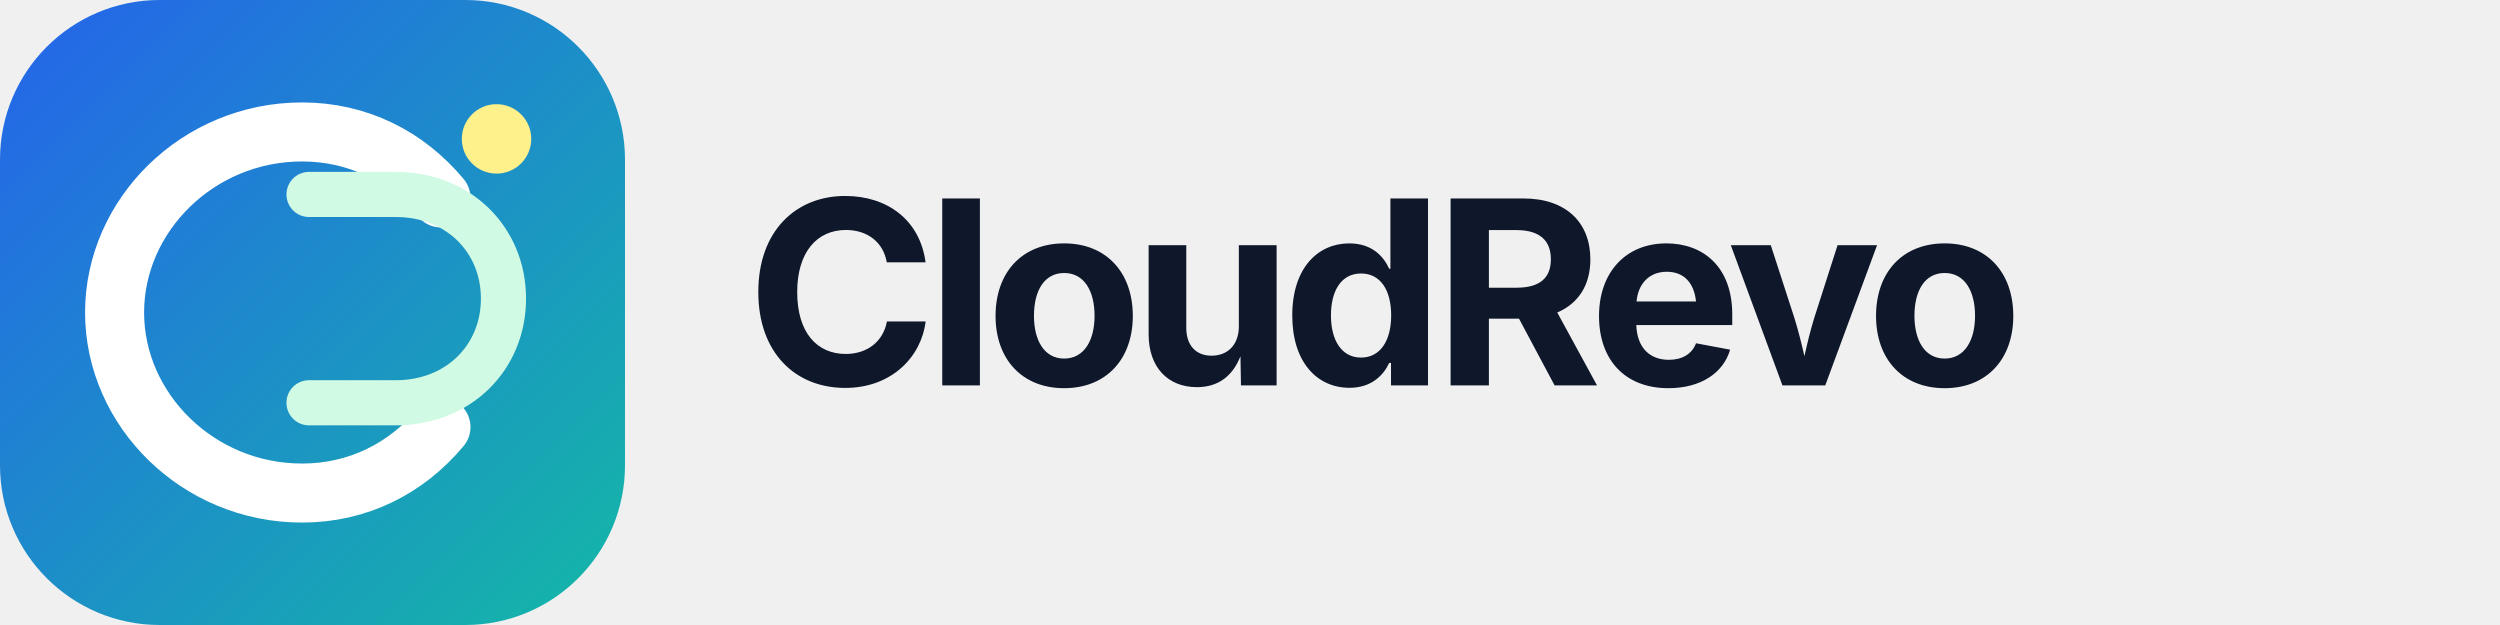
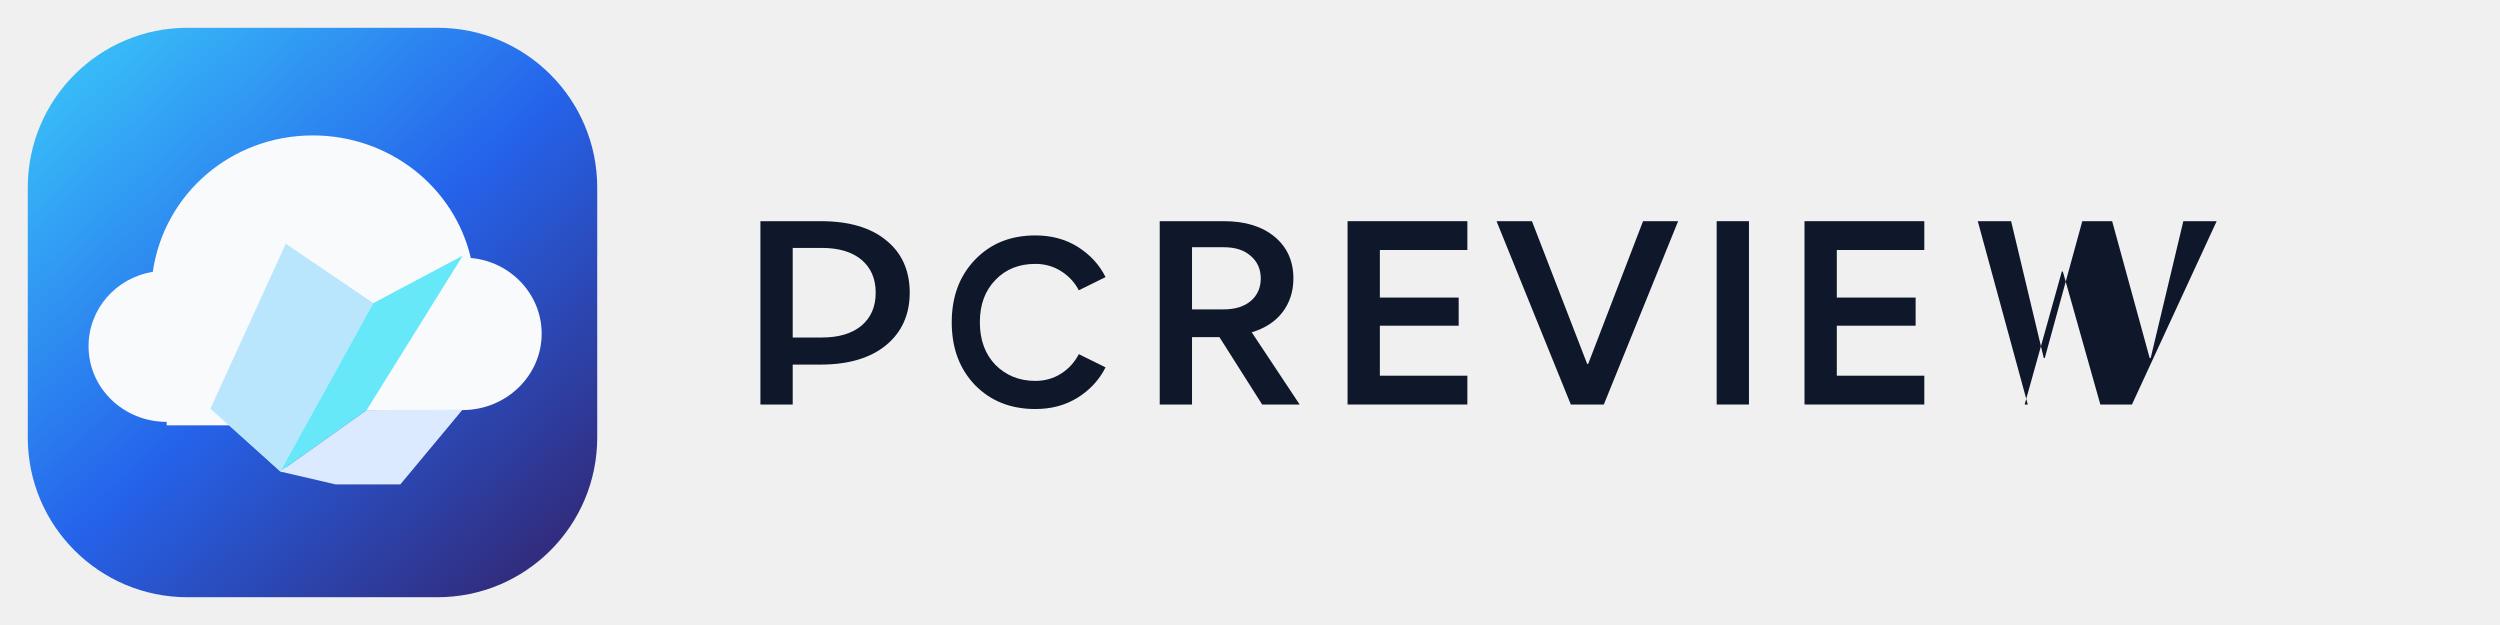
<svg xmlns="http://www.w3.org/2000/svg" viewBox="0 0 720 180" role="img" aria-labelledby="title desc">
  <defs>
-     <linearGradient id="g" x1="0" y1="0" x2="1" y2="1">
-       <stop stop-color="#2563eb" />
-       <stop offset="1" stop-color="#14b8a6" />
+     <linearGradient id="cloudrevo-light" x1="22" y1="18" x2="152" y2="160" gradientUnits="userSpaceOnUse">
+       <stop stop-color="#38bdf8" />
+       <stop offset=".52" stop-color="#2563eb" />
+       <stop offset="1" stop-color="#312e81" />
    </linearGradient>
  </defs>
-   <rect width="180" height="180" rx="46" fill="url(#g)" />
-   <path d="M127 57c-10-12-24-19-40-19-30 0-54 24-54 52s24 52 54 52c16 0 30-7 40-19" fill="none" stroke="#fff" stroke-width="17" stroke-linecap="round" />
-   <path d="M89 56h25c18 0 31 13 31 30s-13 30-31 30H89" fill="none" stroke="#d1fae5" stroke-width="13" stroke-linecap="round" stroke-linejoin="round" />
-   <circle cx="143" cy="40" r="10" fill="#fef08a" />
-   <text x="215" y="111" fill="#0f172a" font-family="Inter, Arial, sans-serif" font-size="74" font-weight="700" letter-spacing="-3">CloudRevo</text>
+   <rect x="8" y="8" width="164" height="164" rx="46" fill="url(#cloudrevo-light)" />
+   <path d="M48 121.5c-12.4 0-22.5-9.7-22.5-21.8 0-10.7 7.9-19.7 18.5-21.4C47.3 55.6 66.8 39 90.1 39c22 0 40.7 14.8 45.5 35.3 11.4 1 20.4 10.4 20.4 21.8 0 12.1-10.2 22-22.8 22H96.5l-15.4 17.9-15-13.5-18.1-.0Z" fill="#f8fafc" />
+   <path d="m82.3 70.2 25.2 17.1-26.8 48.5-20.1-18.1 21.7-47.5Z" fill="#bae6fd" />
+   <path d="m107.5 87.3 25.8-13.7-27.7 44.5-24.9 17.7 26.8-48.5Z" fill="#67e8f9" />
+   <path d="m80.7 135.8 24.9-17.7 27.6-.1-17.9 21.5H96.6l-15.9-3.7Z" fill="#dbeafe" />
+   <path d="M219 116.5V63.7h17.4c8 0 14.3 1.8 18.8 5.5 4.5 3.6 6.8 8.7 6.8 15.1 0 6.3-2.3 11.4-6.8 15.1-4.5 3.7-10.8 5.6-18.8 5.6h-8.1v11.5H219Zm9.3-19.3h8.4c4.8 0 8.6-1.1 11.4-3.4 2.7-2.3 4.1-5.4 4.1-9.5 0-4.1-1.4-7.2-4.1-9.5-2.8-2.3-6.6-3.4-11.4-3.4h-8.4v25.8Z" fill="#0f172a" />
+   <path d="M298.2 117.8c-7.1 0-12.9-2.3-17.4-6.9-4.5-4.7-6.7-10.7-6.7-18.1 0-7.3 2.2-13.3 6.7-18 4.5-4.7 10.3-7 17.4-7 4.6 0 8.7 1.1 12.2 3.3 3.5 2.2 6.2 5.1 8 8.7l-7.7 3.8c-1.2-2.3-2.9-4.1-5.1-5.5-2.2-1.4-4.7-2.1-7.4-2.1-4.7 0-8.5 1.5-11.5 4.6-3 3.1-4.5 7.1-4.5 12.2 0 5.1 1.5 9.2 4.5 12.3 3 3 6.8 4.6 11.5 4.6 2.7 0 5.2-.7 7.4-2.1 2.2-1.4 3.9-3.3 5.1-5.6l7.7 3.8c-1.8 3.6-4.5 6.5-8 8.7-3.5 2.2-7.6 3.3-12.2 3.3Z" fill="#0f172a" />
+   <path d="M334 116.5V63.7h18.5c6.1 0 11 1.5 14.6 4.5 3.6 3 5.4 7 5.4 12 0 3.8-1.1 7.1-3.2 9.8-2.1 2.7-5.1 4.6-8.8 5.7l13.8 20.8h-10.8l-12.3-19.4h-7.9v19.4H334Zm9.3-27.4h9.1c3.3 0 5.9-.8 7.8-2.4 1.9-1.6 2.9-3.8 2.9-6.5 0-2.7-1-4.9-2.9-6.5-1.9-1.7-4.5-2.5-7.8-2.5h-9.1v17.9Z" fill="#0f172a" />
+   <path d="M388.1 116.5V63.7h34.5v8.3h-25.2v13.7h22.7v8.1h-22.7v14.4h25.2v8.3h-34.5Z" fill="#0f172a" />
+   <path d="M452.4 116.5 431 63.7h10.2l15.9 41.1h.3l15.8-41.1h10.1l-21.4 52.8h-9.5Z" fill="#0f172a" />
+   <path d="M494.4 116.5V63.7h9.3v52.8h-9.3Z" fill="#0f172a" />
+   <path d="M519.7 116.5V63.7h34.5v8.3H529v13.7h22.7v8.1H529v14.4h25.2v8.3h-34.5Z" fill="#0f172a" />
+   <path d="m584 116.5-14.4-52.8h9.6l9.4 39.4h.3l10.8-39.4h8.6l10.8 39.4h.3l9.4-39.4h9.6L614 116.5h-9.1l-10.8-38.3h-.3l-10.7 38.3H574Z" fill="#0f172a" />
</svg>
